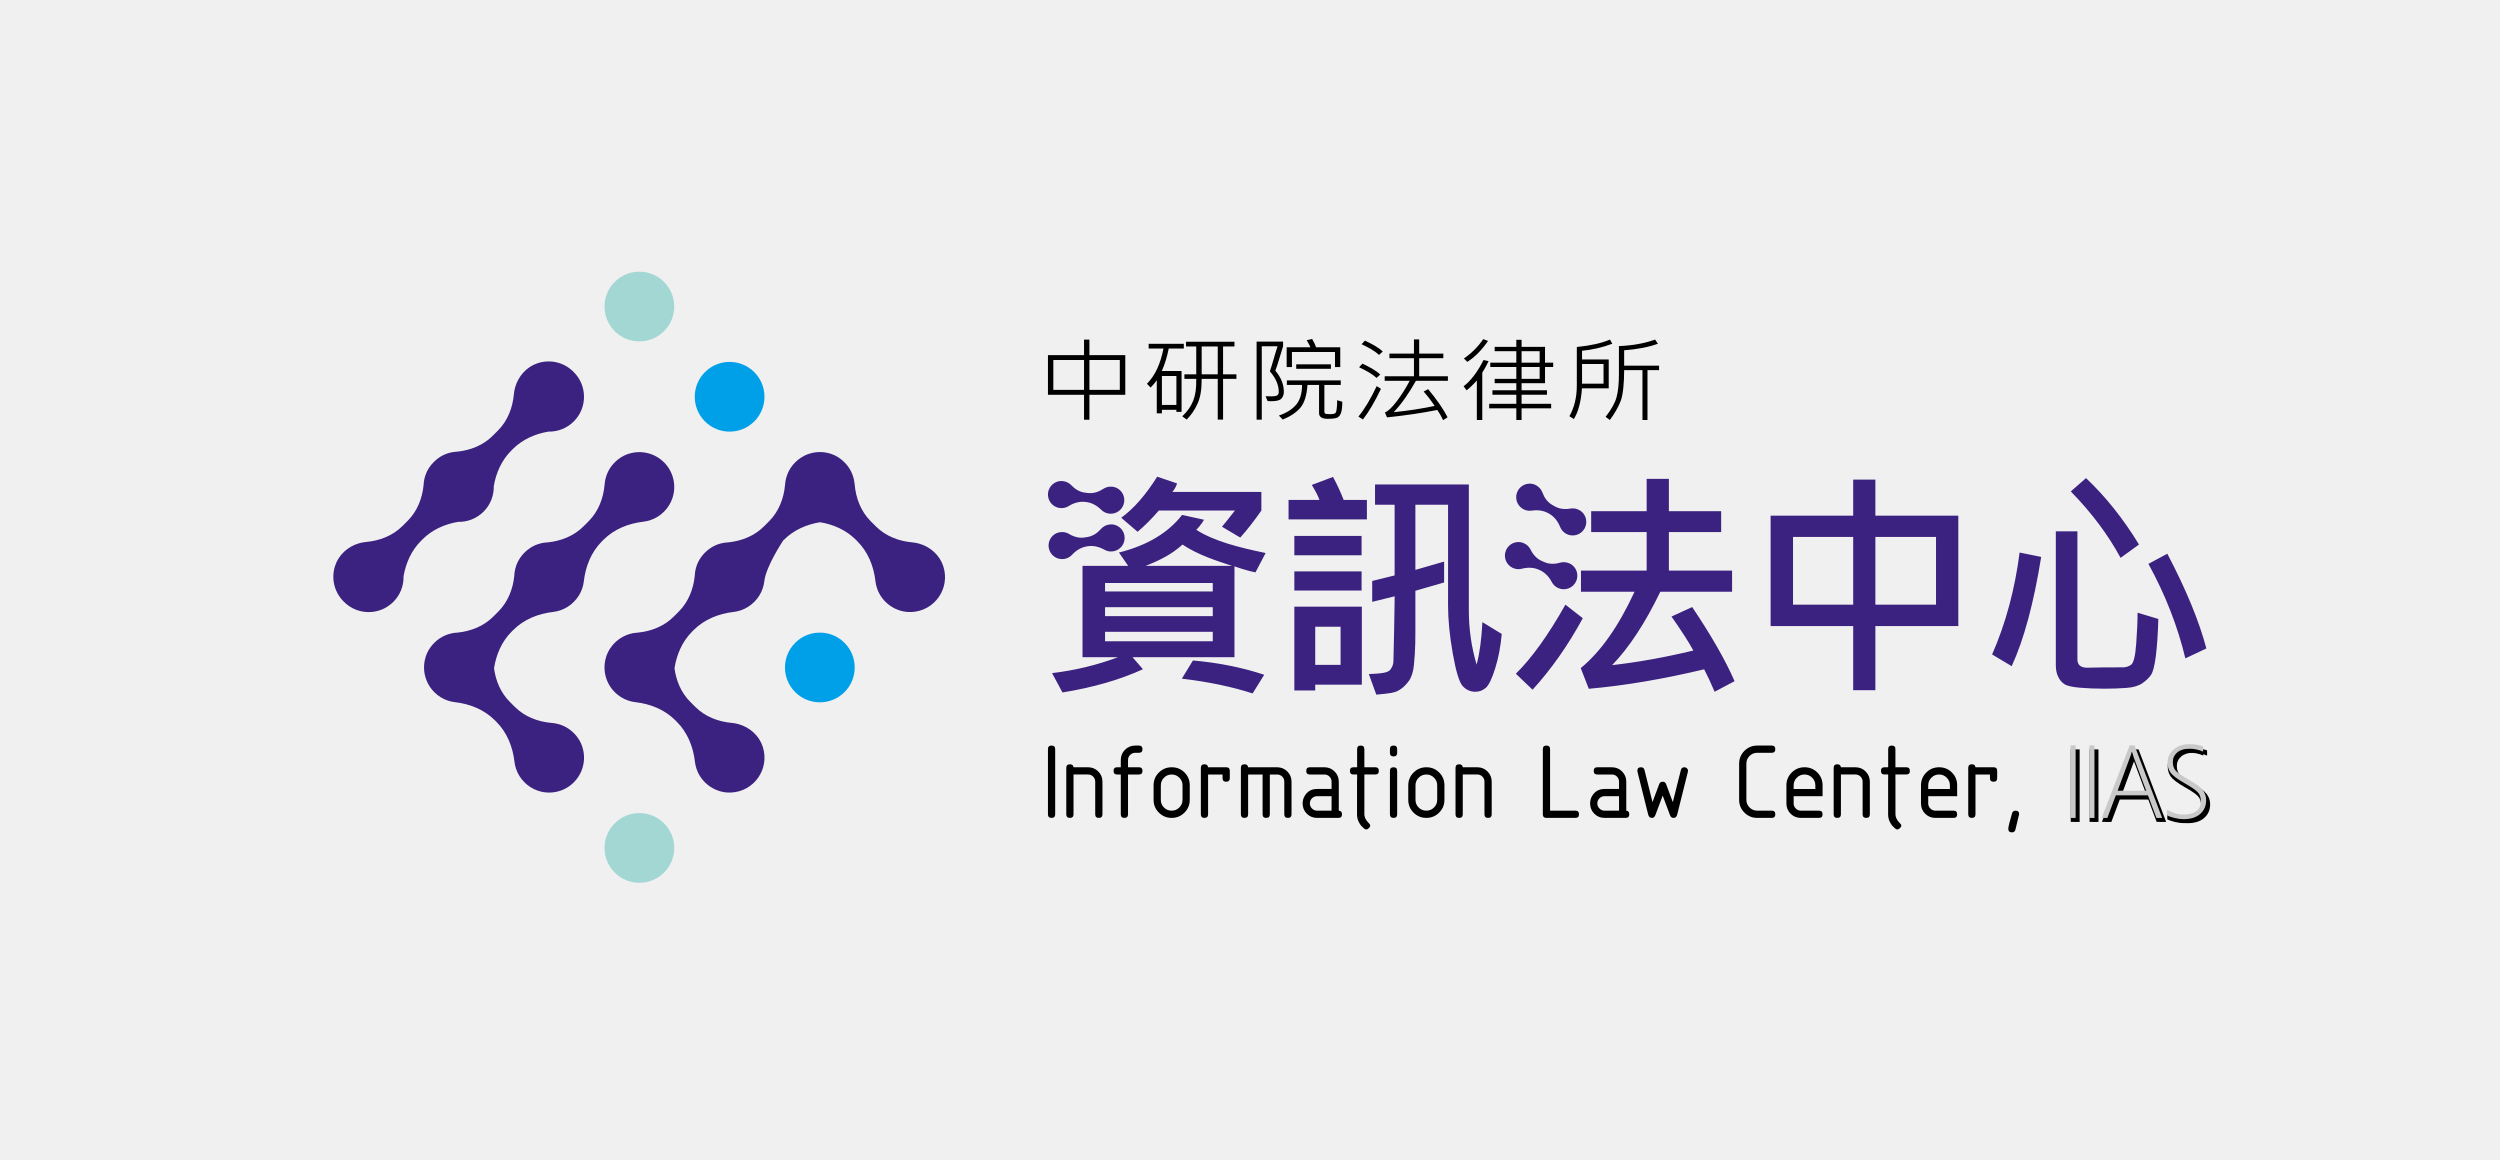
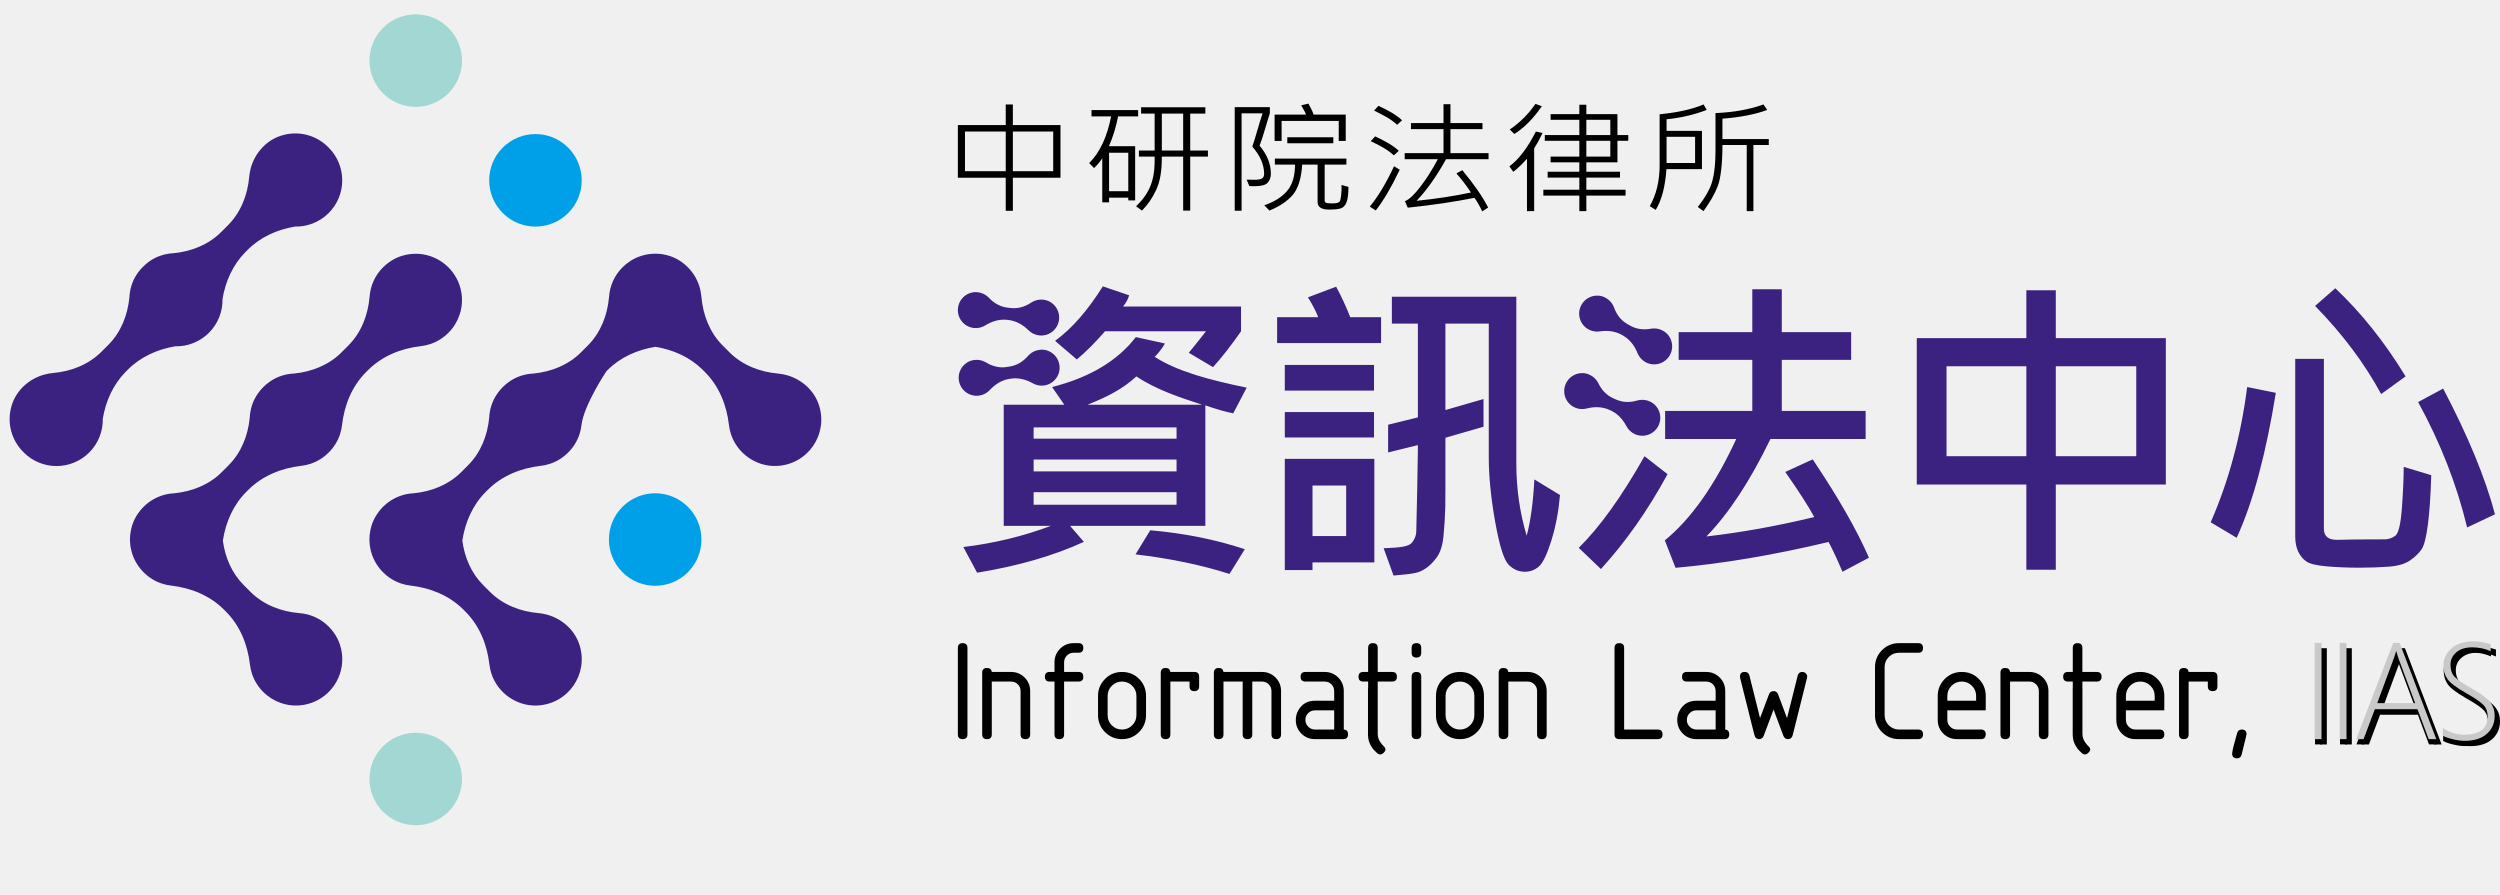
- <svg xmlns="http://www.w3.org/2000/svg" width="100%" height="100%" viewBox="0 0 690 320" version="1.1" xml:space="preserve" style="fill-rule:evenodd;clip-rule:evenodd;stroke-linejoin:round;stroke-miterlimit:2;">
+ <svg xmlns="http://www.w3.org/2000/svg" width="100%" height="100%" viewBox="90 72 520 186" version="1.1" xml:space="preserve" style="fill-rule:evenodd;clip-rule:evenodd;stroke-linejoin:round;stroke-miterlimit:2;">
  <style>.c1{fill:rgb(59,33,128)}.c2{fill:black}.c3{fill:black}.c4{fill:rgb(201,201,202)}@media (prefers-color-scheme:dark){.c1{fill:white}.c2{fill:rgb(201,201,202)}.c3{fill:rgb(0,160,233)}.c4{fill:rgb(187,184,195)}}</style>
  <path class="c1" d="M304.807,151.72C303.398,150.92 301.799,150.515 300.198,150.768L300.092,150.785L300.002,150.798C299.987,150.801 299.972,150.803 299.956,150.806C298.373,151.061 296.989,151.927 295.9,153.107C295.347,153.71 294.593,154.138 293.722,154.274C291.682,154.593 289.77,153.197 289.451,151.158C289.241,149.827 289.751,148.409 290.963,147.53C291.441,147.182 291.994,146.97 292.568,146.888C293.38,146.761 294.172,146.906 294.851,147.255C294.952,147.304 295.048,147.357 295.14,147.413C296.404,148.176 297.856,148.569 299.315,148.345L299.702,148.285L300.105,148.221C301.564,147.991 302.827,147.175 303.8,146.064C303.869,145.985 303.944,145.907 304.023,145.83C304.564,145.29 305.275,144.91 306.088,144.783C306.66,144.686 307.253,144.72 307.815,144.906C309.236,145.375 310.152,146.569 310.357,147.899C310.676,149.939 309.281,151.851 307.242,152.169C306.368,152.305 305.519,152.128 304.807,151.72ZM303.919,140.689C302.771,139.544 301.336,138.731 299.724,138.552L299.618,138.54L299.528,138.529C299.521,138.529 299.515,138.528 299.508,138.527C297.904,138.347 296.331,138.816 294.961,139.671C294.269,140.107 293.428,140.319 292.552,140.22C290.501,139.989 289.026,138.138 289.258,136.086C289.407,134.747 290.274,133.515 291.675,132.987C292.228,132.778 292.818,132.719 293.393,132.792C294.211,132.885 294.938,133.235 295.501,133.753C295.584,133.826 295.662,133.901 295.735,133.978C296.752,135.048 298.048,135.811 299.516,135.982L299.904,136.026L300.309,136.071C301.777,136.235 303.212,135.783 304.443,134.968C304.53,134.911 304.62,134.856 304.716,134.804C305.381,134.424 306.168,134.244 306.988,134.337C307.566,134.394 308.128,134.584 308.621,134.912C309.867,135.74 310.436,137.134 310.282,138.471C310.049,140.523 308.198,141.997 306.147,141.765C305.269,141.666 304.497,141.27 303.919,140.689ZM430.59,145.421C429.991,143.914 428.996,142.599 427.588,141.794L427.495,141.741L427.416,141.695C427.407,141.69 427.398,141.685 427.389,141.68C425.992,140.882 424.365,140.691 422.772,140.931C421.963,141.056 421.108,140.918 420.343,140.479C418.552,139.452 417.933,137.168 418.96,135.377C419.628,134.207 420.913,133.42 422.409,133.491C422.998,133.519 423.563,133.699 424.062,133.994C424.775,134.403 425.302,135.011 425.613,135.708C425.662,135.81 425.704,135.912 425.741,136.013C426.25,137.398 427.137,138.613 428.416,139.352L428.755,139.547L429.109,139.749C430.392,140.482 431.887,140.636 433.341,140.377C433.443,140.359 433.548,140.345 433.656,140.335C434.417,140.25 435.212,140.398 435.927,140.808C436.435,141.09 436.876,141.488 437.199,141.985C438.013,143.239 437.982,144.744 437.31,145.91C436.283,147.701 433.999,148.32 432.208,147.293C431.442,146.853 430.89,146.183 430.59,145.421ZM428.283,160.621C427.531,159.185 426.406,157.979 424.922,157.325L424.823,157.282C424.823,157.282 424.723,157.237 424.714,157.233C423.241,156.584 421.602,156.562 420.041,156.967C419.25,157.175 418.385,157.126 417.578,156.769C415.691,155.934 414.838,153.726 415.674,151.838C416.217,150.605 417.414,149.689 418.908,149.605C419.498,149.571 420.078,149.691 420.605,149.933C421.355,150.266 421.941,150.814 422.323,151.472C422.383,151.57 422.437,151.669 422.485,151.767C423.134,153.092 424.143,154.208 425.492,154.81L425.849,154.969L426.223,155.134C427.573,155.729 429.078,155.727 430.496,155.319C430.601,155.289 430.709,155.263 430.822,155.241C431.565,155.082 432.364,155.148 433.113,155.479C433.648,155.707 434.128,156.057 434.5,156.518C435.44,157.681 435.565,159.181 435.018,160.41C434.182,162.298 431.974,163.151 430.086,162.315C429.279,161.958 428.661,161.349 428.283,160.621ZM390.643,174.159C390.637,175.814 390.628,177.096 390.618,177.478C390.558,179.648 390.432,181.687 390.238,183.592C390.045,185.498 389.564,186.967 388.798,187.999C388.031,189.031 387.239,189.802 386.421,190.311C385.605,190.821 384.99,191.208 382.376,191.472C381.395,191.572 380.641,191.653 379.855,191.717L377.797,186.031C378.166,186.014 378.574,185.995 379.042,185.974C382.478,185.818 383.337,185.394 383.823,184.702C384.31,184.01 384.562,183.306 384.582,182.589C384.68,178.996 384.89,169.221 384.915,165.645C384.917,165.231 384.917,164.871 384.915,164.58L378.729,166.108L378.729,160.345L384.916,158.816L384.916,139.315L379.51,139.315L379.51,133.714L405.397,133.714L405.397,168.458C405.397,173.624 406.113,178.617 407.547,183.436C408.37,180.397 408.903,176.49 409.142,171.714L414.482,174.97C414.178,178.422 413.575,181.585 412.674,184.462C411.773,187.338 410.905,189.134 410.069,189.851C409.234,190.567 408.274,190.925 407.189,190.925C405.863,190.925 404.718,190.421 403.752,189.411C402.787,188.402 401.864,185.422 400.984,180.473C400.105,175.523 399.665,171.074 399.665,167.122L399.665,139.315L390.646,139.315L390.646,157.288L398.573,154.998L398.573,160.761L390.646,163.052C390.66,163.865 390.659,169.353 390.646,173.348L390.646,174.159L390.643,174.159ZM375.863,188.972L363.001,188.972L363.001,190.567L357.238,190.567L357.238,167.448L375.863,167.448L375.863,188.972ZM370.003,172.984L363.002,172.984L363.002,183.501L370.003,183.501L370.003,172.984ZM375.798,162.987L357.238,162.987L357.238,157.712L375.798,157.712L375.798,162.987ZM375.798,153.251L357.238,153.251L357.238,147.91L375.798,147.91L375.798,153.251ZM377.264,143.352L355.642,143.352L355.642,137.979L364.174,137.979C363.826,136.959 363.12,135.581 362.057,133.845L367.918,131.63C369.091,133.823 370.067,135.94 370.849,137.979L377.264,137.979L377.264,143.352ZM540.494,172.786L517.604,172.786L517.604,190.502L511.482,190.502L511.482,172.786L488.689,172.786L488.689,142.328L511.482,142.328L511.482,132.379L517.604,132.379L517.604,142.328L540.494,142.328L540.494,172.786ZM511.482,148.189L494.876,148.189L494.876,166.892L511.482,166.892L511.482,148.189ZM534.341,148.189L517.604,148.189L517.604,166.892L534.341,166.892L534.341,148.189ZM608.955,178.975L603.159,181.71C601.031,172.832 597.634,164.138 592.967,155.628L598.177,152.827C603.366,162.705 606.957,171.42 608.955,178.975ZM590.363,150.288L585.282,153.967C581.831,147.585 577.25,141.475 571.541,135.635L575.741,131.956C581.147,137.057 586.02,143.168 590.363,150.288ZM595.702,170.834C595.571,175.089 595.338,178.519 595.001,181.124C594.666,183.729 594.232,185.434 593.699,186.236C593.168,187.039 592.375,187.81 591.323,188.548C590.269,189.286 588.788,189.725 586.877,189.867C584.968,190.008 582.927,190.079 580.756,190.079C578.347,190.079 576.078,189.985 573.951,189.801C571.823,189.617 570.407,189.275 569.701,188.776C568.995,188.276 568.437,187.592 568.024,186.724C567.612,185.857 567.406,184.804 567.406,183.567L567.406,146.641L573.365,146.641L573.365,181.97C573.365,183.577 574.336,184.348 576.279,184.283C578.221,184.217 581.473,184.185 586.031,184.185C586.748,184.185 587.458,183.951 588.164,183.485C588.87,183.018 589.347,181.07 589.597,177.64C589.846,174.211 589.971,171.367 589.971,169.108L595.702,170.834ZM563.368,153.707C561.305,166.515 558.592,176.565 555.227,183.859L549.823,180.636C553.578,172.061 556.107,162.683 557.41,152.502L563.368,153.707ZM348.92,186.236L345.728,191.381C339.911,189.514 333.398,188.158 326.191,187.31L329.252,182.296C336.286,182.904 342.841,184.217 348.92,186.236ZM348.138,140.91C346.076,143.863 344.133,146.348 342.309,148.367L337.263,145.371C337.826,144.72 339.021,143.233 340.844,140.91L319.841,140.91C317.801,143.254 315.847,145.208 313.98,146.772L309.454,142.897C312.906,140.4 316.216,136.623 319.385,131.565L324.856,133.421C324.661,134.181 324.237,134.962 323.586,135.765L348.138,135.765L348.138,140.91ZM349.31,152.632L346.51,157.973C344.794,157.626 342.863,157.072 340.714,156.312L340.714,181.385L312.58,181.385L315.445,184.706C309.172,187.593 301.77,189.731 293.239,191.121L290.373,185.78C296.711,185.021 302.779,183.555 308.576,181.385L298.774,181.385L298.774,156.182L311.376,156.182L308.836,152.502C316.629,150.527 322.435,147.065 326.256,142.115L332.313,143.45C331.662,144.644 330.506,145.921 330.18,146.225C334.912,149.285 341.734,151.07 349.31,152.632ZM334.723,167.578L304.994,167.578L304.994,170.052L334.723,170.052L334.723,167.578ZM334.723,160.903L304.994,160.903L304.994,163.247L334.723,163.247L334.723,160.903ZM334.723,174.384L304.994,174.384L304.994,176.989L334.723,176.989L334.723,174.384ZM340.063,156.182C335.59,154.727 330.582,153.118 326.371,150.296C323.592,152.813 320.645,154.423 316.195,156.182L340.063,156.182ZM478.742,188.006L473.235,190.924C472.228,188.542 471.267,186.476 470.348,184.727C459.003,187.437 448.39,189.23 438.51,190.104L436.28,184.399C441.766,179.918 446.719,172.89 451.134,163.316L436.346,163.316L436.346,157.479L454.479,157.479L454.479,146.855L439.166,146.855L439.166,141.084L454.479,141.084L454.479,132.166L460.611,132.166L460.611,141.084L475.038,141.084L475.038,146.855L460.611,146.855L460.611,157.479L478.054,157.479L478.054,163.316L458.249,163.316C454.03,172.038 449.593,178.793 444.937,183.58C452.085,182.771 459.561,181.426 467.365,179.547C466.097,177.208 464.086,174.083 461.332,170.169L467.037,167.546C472.327,175.415 476.229,182.236 478.742,188.006ZM436.848,170.629C432.77,178.132 428.151,184.707 422.993,190.358L418.376,185.948C422.746,181.655 427.306,175.303 432.059,166.889L436.848,170.629Z" />
  <path class="c2" d="M310.58,108.967L300.676,108.967L300.676,115.852L299.193,115.852L299.193,108.967L289.234,108.967L289.234,98.009L299.193,98.009L299.193,93.722L300.676,93.722L300.676,98.009L310.58,98.009L310.58,108.967ZM309.068,99.355L300.676,99.355L300.676,107.607L309.068,107.607L309.068,99.355ZM299.193,99.355L290.717,99.355L290.717,107.607L299.193,107.607L299.193,99.355ZM341.249,104.573L337.567,104.573L337.567,115.802L336.098,115.802L336.098,104.573L331.661,104.573C331.661,107.75 331.276,109.756 330.507,111.443C329.738,113.132 328.744,114.583 327.526,115.802L326.303,114.901C327.732,113.559 328.744,112.111 329.34,110.554C329.935,108.998 330.209,107.29 330.164,104.573L326.894,104.573L326.894,103.313L330.164,103.313L330.164,95.624L327.348,95.624L327.348,94.314L340.713,94.314L340.713,95.624L337.567,95.624L337.567,103.313L341.249,103.313L341.249,104.573ZM336.098,95.624L331.662,95.624L331.662,103.313L336.098,103.313L336.098,95.624ZM326.73,96.204L322.567,96.204C322.128,98.443 321.491,100.51 320.658,102.403L326.112,102.403L326.112,113.679L324.684,113.679L324.684,113.11L320.686,113.11L320.686,114.085L319.271,114.085L319.271,104.936C318.75,105.7 318.182,106.376 317.568,106.96L316.551,105.923C318.767,103.717 320.287,100.477 321.112,96.204L317.032,96.204L317.032,94.896L326.73,94.896L326.73,96.204ZM324.684,103.775L320.687,103.775L320.687,111.763L324.684,111.763L324.684,103.775ZM367.329,101.798L357.755,101.798L357.755,100.55L367.329,100.55L367.329,101.798ZM369.911,101.317L368.456,101.317L368.456,97.16L356.574,97.16L356.574,101.317L355.118,101.317L355.118,95.839L361.643,95.839C361.468,95.221 361.138,94.838 360.654,93.907L362.151,93.549C362.563,94.364 362.92,94.866 363.222,95.839L369.911,95.839L369.911,101.317ZM370.475,110.875C370.475,112.209 370.365,113.209 370.145,113.876C369.925,114.542 369.589,114.995 369.136,115.235C368.682,115.473 367.782,115.593 366.436,115.593C364.852,115.593 364.06,115.065 364.06,114.012L364.06,106.244L360.859,106.244C360.667,109.102 360.023,111.184 358.929,112.492C357.835,113.802 356.208,114.904 354.047,115.802L352.975,114.691C355.072,113.975 356.661,112.975 357.741,111.69C358.822,110.406 359.362,108.591 359.362,106.244L355.172,106.244L355.172,104.985L370.049,104.985L370.049,106.244L365.529,106.244L365.529,113.728C365.529,113.859 365.594,113.989 365.723,114.117C365.85,114.244 366.263,114.308 366.958,114.308C367.581,114.308 367.998,114.269 368.208,114.191C368.419,114.113 368.574,114.01 368.675,113.881C368.776,113.755 368.868,113.349 368.95,112.666C369.032,111.983 369.065,111.25 369.047,110.468L370.475,110.875ZM351.991,102.301C353.557,104.153 354.34,106.097 354.34,108.13C354.34,108.887 354.12,109.51 353.68,110.001C353.241,110.491 352.316,110.735 350.906,110.735C350.548,110.735 350.2,110.723 349.862,110.699L349.298,109.365L350.864,109.39C351.725,109.39 352.287,109.289 352.547,109.087C352.809,108.886 352.939,108.579 352.939,108.166C352.939,106.265 352.119,104.372 350.48,102.486C351.093,100.807 351.798,97.995 352.604,95.574L348.25,95.574L348.25,115.827L346.821,115.827L346.821,94.29L354.129,94.29L354.129,95.574C353.47,97.567 352.76,100.318 351.991,102.301ZM399.619,105.108L390.787,105.108C388.79,108.682 386.748,111.566 384.66,113.765C388.68,113.362 392.448,112.785 395.966,112.036C394.985,110.562 393.973,109.241 392.929,108.072L394.166,107.405C396.592,110.328 398.383,112.917 399.537,115.173L398.3,115.963C397.778,114.843 397.243,113.905 396.694,113.147C392.554,113.978 387.93,114.662 382.819,115.197L382.229,113.839C383.09,113.518 384.171,112.506 385.471,110.801C386.771,109.097 387.972,107.2 389.07,105.108L382.175,105.108L382.175,103.848L390.251,103.848L390.251,98.859L383.479,98.859L383.479,97.599L390.251,97.599L390.251,93.673L391.694,93.673L391.694,97.599L398.356,97.599L398.356,98.859L391.694,98.859L391.694,103.848L399.619,103.848L399.619,105.108ZM380.949,103.375L379.92,104.313C378.619,103.102 377.014,102.275 375.111,101.355L376.031,100.365C377.984,101.288 379.658,102.163 380.949,103.375ZM381.638,97.02L380.608,97.958C379.308,96.748 377.703,95.92 375.8,95L376.72,94.011C378.673,94.934 380.348,95.809 381.638,97.02ZM381.144,107.306C379.432,110.904 377.77,113.727 376.158,115.778L374.921,114.975C376.634,112.9 378.314,110.101 379.963,106.577L381.144,107.306ZM428.681,101.284L426.428,101.284L426.428,105.759L419.958,105.759L419.958,107.718L426.965,107.718L426.965,108.94L419.958,108.94L419.958,111.458L428.117,111.458L428.117,112.692L419.958,112.692L419.958,115.914L418.503,115.914L418.503,112.692L411.016,112.692L411.016,111.458L418.503,111.458L418.503,108.94L411.909,108.94L411.909,107.718L418.503,107.718L418.503,105.759L412.528,105.759L412.528,104.573L418.503,104.573L418.503,101.284L411.318,101.284L411.318,100.098L418.503,100.098L418.503,96.923L412.528,96.923L412.528,95.738L418.503,95.738L418.503,93.784L419.958,93.784L419.958,95.738L426.428,95.738L426.428,100.098L428.681,100.098L428.681,101.284ZM424.945,96.923L419.959,96.923L419.959,100.098L424.945,100.098L424.945,96.923ZM424.945,101.284L419.959,101.284L419.959,104.574L424.945,104.574L424.945,101.284ZM410.7,94.105C408.869,96.731 406.96,98.654 404.973,99.872L404.039,98.933C406.136,97.509 407.917,95.73 409.382,93.599L410.7,94.105ZM410.852,99.674C410.247,100.934 409.666,101.995 409.107,102.86L409.107,115.914L407.61,115.914L407.61,105.009C406.657,106.095 405.709,107.005 404.767,107.739L403.956,106.603C405.925,105.129 407.761,102.716 409.464,99.366L410.852,99.674ZM457.908,102.155L454.707,102.155L454.707,115.914L453.32,115.914L453.32,102.155L448.265,102.155C448.274,105.622 447.956,108.995 447.31,110.665C446.665,112.336 445.668,114.086 444.322,115.914L443.141,115.049C444.735,113.024 445.747,111.211 446.177,109.61C446.608,108.008 446.823,105.886 446.823,103.243L446.823,95.525C450.642,95.36 453.97,94.759 456.809,93.722L457.578,94.87C455.078,95.793 451.973,96.397 448.265,96.686L448.265,100.92L457.908,100.92L457.908,102.155ZM444.996,94.87C442.322,95.883 439.538,96.529 436.644,96.81L436.644,99.22L444.007,99.22L444.007,107.183L436.617,107.183C436.369,110.814 435.627,113.638 434.391,115.654L433.155,114.876C434.52,112.481 435.202,109.636 435.202,106.343L435.202,95.772C439.011,95.393 442.061,94.709 444.35,93.722L444.996,94.87ZM442.579,100.456L436.644,100.456L436.644,105.898L442.579,105.898L442.579,100.456Z" />
  <path class="c2" d="M543.236,224.742L543.236,211.942C543.236,211.276 543.569,210.943 544.235,210.943C544.84,210.943 545.169,211.217 545.226,211.765L550.224,211.765C550.89,211.765 551.223,212.098 551.223,212.763L551.223,214.76C551.223,215.425 550.89,215.757 550.224,215.757C549.559,215.757 549.226,215.425 549.226,214.76L549.226,213.762L545.233,213.762L545.233,224.742C545.233,225.407 544.901,225.74 544.235,225.74C543.569,225.74 543.236,225.407 543.236,224.742ZM521.138,215.147L521.138,213.761L520.139,213.761C519.474,213.761 519.142,213.429 519.142,212.762C519.142,212.098 519.474,211.765 520.139,211.765L521.138,211.765L521.138,206.773C521.138,206.108 521.471,205.776 522.136,205.776C522.801,205.776 523.135,206.108 523.135,206.773L523.135,211.765L526.13,211.765C526.795,211.765 527.127,212.098 527.127,212.762C527.127,213.429 526.795,213.761 526.13,213.761L523.135,213.761L523.135,215.192C523.142,215.254 523.146,215.32 523.146,215.389L523.146,224.727C523.146,226.134 524.395,227.211 524.395,227.211C524.883,227.7 524.883,228.07 524.395,228.558C523.906,229.047 523.419,229.047 522.93,228.558L522.198,227.826C521.614,226.997 521.138,226.231 521.122,224.727L521.122,215.389C521.122,215.303 521.127,215.222 521.138,215.147ZM506.095,224.742L506.095,211.942C506.095,211.276 506.427,210.943 507.094,210.943C507.698,210.943 508.028,211.217 508.084,211.765L512.084,211.765C513.204,211.765 514.15,212.151 514.92,212.923C515.691,213.693 516.077,214.639 516.077,215.757L516.077,224.742C516.077,225.407 515.745,225.741 515.079,225.741C514.414,225.741 514.082,225.407 514.082,224.742L514.082,215.757C514.082,215.193 513.889,214.72 513.506,214.337C513.122,213.953 512.649,213.761 512.084,213.761L508.092,213.761L508.092,224.742C508.092,225.407 507.759,225.741 507.094,225.741C506.427,225.741 506.095,225.407 506.095,224.742ZM448.684,225.74L442.861,225.74C441.742,225.74 440.797,225.354 440.025,224.583C439.253,223.812 438.868,222.867 438.868,221.748C438.868,221.022 439.044,220.351 439.398,219.736C440.154,218.415 441.309,217.754 442.861,217.754L446.854,217.754L446.854,215.757C446.854,215.193 446.663,214.72 446.279,214.336C445.896,213.953 445.422,213.762 444.858,213.762L440.865,213.762C440.199,213.762 439.866,213.428 439.866,212.763C439.866,212.098 440.199,211.765 440.865,211.765L444.858,211.765C445.977,211.765 446.922,212.15 447.693,212.922C448.465,213.694 448.851,214.638 448.851,215.757L448.851,223.75C449.406,223.803 449.683,224.133 449.683,224.741C449.683,225.408 449.35,225.74 448.684,225.74ZM446.854,219.751L442.861,219.751C442.307,219.751 441.835,219.945 441.447,220.333C441.059,220.721 440.865,221.193 440.865,221.748C440.865,222.291 441.061,222.76 441.455,223.154C441.847,223.548 442.316,223.744 442.861,223.744L446.854,223.744L446.854,219.751ZM401.726,224.742L401.726,211.942C401.726,211.276 402.059,210.943 402.725,210.943C403.329,210.943 403.659,211.217 403.715,211.765L407.715,211.765C408.835,211.765 409.781,212.151 410.552,212.923C411.323,213.693 411.709,214.639 411.709,215.757L411.709,224.742C411.709,225.407 411.376,225.741 410.711,225.741C410.046,225.741 409.713,225.407 409.713,224.742L409.713,215.757C409.713,215.193 409.521,214.72 409.138,214.337C408.754,213.953 408.28,213.761 407.715,213.761L403.723,213.761L403.723,224.742C403.723,225.407 403.39,225.741 402.725,225.741C402.059,225.741 401.726,225.407 401.726,224.742ZM374.568,215.087L374.568,213.761L373.569,213.761C372.904,213.761 372.571,213.429 372.571,212.762C372.571,212.098 372.904,211.765 373.569,211.765L374.568,211.765L374.568,206.773C374.568,206.108 374.9,205.776 375.566,205.776C376.231,205.776 376.565,206.108 376.565,206.773L376.565,211.765L379.559,211.765C380.224,211.765 380.557,212.098 380.557,212.762C380.557,213.429 380.224,213.761 379.559,213.761L376.565,213.761L376.565,224.742C376.573,226.141 377.814,227.211 377.814,227.211C378.302,227.7 378.302,228.07 377.814,228.558C377.326,229.047 376.838,229.047 376.35,228.558L375.618,227.826C375.034,226.997 374.557,226.231 374.541,224.727L374.541,215.389C374.541,215.28 374.55,215.179 374.568,215.087ZM369.394,225.74L363.517,225.74C362.398,225.74 361.454,225.354 360.682,224.583C359.91,223.812 359.524,222.867 359.524,221.748C359.524,221.022 359.701,220.351 360.054,219.736C360.81,218.415 361.965,217.754 363.517,217.754L367.511,217.754L367.511,215.757C367.511,215.193 367.319,214.72 366.935,214.336C366.553,213.953 366.079,213.762 365.514,213.762L361.522,213.762C360.855,213.762 360.523,213.428 360.523,212.763C360.523,212.098 360.855,211.765 361.522,211.765L365.514,211.765C366.633,211.765 367.579,212.15 368.349,212.922C369.121,213.694 369.507,214.638 369.507,215.757L369.507,223.746C370.098,223.782 370.393,224.114 370.393,224.741C370.393,225.408 370.061,225.74 369.394,225.74ZM367.511,219.751L363.517,219.751C362.963,219.751 362.491,219.945 362.103,220.333C361.715,220.721 361.522,221.193 361.522,221.748C361.522,222.291 361.717,222.76 362.111,223.154C362.504,223.548 362.973,223.744 363.517,223.744L367.511,223.744L367.511,219.751ZM344.475,211.765L352.469,211.765C353.587,211.765 354.532,212.15 355.304,212.922C356.075,213.694 356.461,214.638 356.461,215.757L356.461,224.742C356.461,225.407 356.129,225.74 355.463,225.74C354.797,225.74 354.464,225.407 354.464,224.742L354.464,215.757C354.464,215.193 354.273,214.72 353.89,214.336C353.507,213.953 353.033,213.762 352.469,213.762L350.472,213.762L350.472,224.742C350.472,225.407 350.139,225.74 349.473,225.74C348.808,225.74 348.475,225.407 348.475,224.742L348.475,213.762L344.483,213.762L344.483,224.742C344.483,225.407 344.149,225.74 343.484,225.74C342.819,225.74 342.485,225.407 342.485,224.742L342.485,212.762L342.486,211.942C342.486,211.276 342.818,210.943 343.485,210.943C344.089,210.943 344.419,211.217 344.475,211.765ZM331.436,224.742L331.436,211.942C331.436,211.276 331.769,210.943 332.435,210.943C333.039,210.943 333.369,211.217 333.425,211.765L338.424,211.765C339.089,211.765 339.423,212.098 339.423,212.763L339.423,214.76C339.423,215.425 339.089,215.757 338.424,215.757C337.759,215.757 337.425,215.425 337.425,214.76L337.425,213.762L333.433,213.762L333.433,224.742C333.433,225.407 333.1,225.74 332.435,225.74C331.769,225.74 331.436,225.407 331.436,224.742ZM294.294,224.742L294.294,211.942C294.294,211.276 294.627,210.943 295.293,210.943C295.897,210.943 296.227,211.217 296.283,211.765L300.283,211.765C301.404,211.765 302.349,212.151 303.12,212.923C303.891,213.693 304.277,214.639 304.277,215.757L304.277,224.742C304.277,225.407 303.944,225.741 303.279,225.741C302.614,225.741 302.281,225.407 302.281,224.742L302.281,215.757C302.281,215.193 302.089,214.72 301.706,214.337C301.322,213.953 300.848,213.761 300.283,213.761L296.291,213.761L296.291,224.742C296.291,225.407 295.958,225.741 295.293,225.741C294.627,225.741 294.294,225.407 294.294,224.742ZM290.232,225.74C289.567,225.74 289.234,225.408 289.234,224.741L289.234,206.773C289.234,206.108 289.567,205.775 290.232,205.775C290.898,205.775 291.231,206.108 291.231,206.773L291.231,224.741C291.231,225.408 290.898,225.74 290.232,225.74ZM308.339,211.765L309.338,211.765L309.338,209.768C309.338,208.649 309.725,207.704 310.502,206.933C311.278,206.161 312.22,205.776 313.33,205.776L314.328,205.776C314.994,205.776 315.327,206.109 315.327,206.774C315.327,207.439 314.994,207.772 314.328,207.772L313.33,207.772C312.776,207.772 312.304,207.966 311.916,208.354C311.528,208.742 311.333,209.214 311.333,209.768L311.333,211.765L314.328,211.765C314.994,211.765 315.327,212.098 315.327,212.763C315.327,213.428 314.994,213.762 314.328,213.762L311.333,213.762L311.333,224.742C311.333,225.407 311.001,225.74 310.335,225.74C309.67,225.74 309.338,225.407 309.338,224.742L309.338,213.762L308.339,213.762C307.674,213.762 307.34,213.428 307.34,212.763C307.34,212.098 307.674,211.765 308.339,211.765ZM318.39,220.749L318.39,216.756C318.39,215.375 318.876,214.197 319.85,213.225C320.822,212.251 322,211.765 323.382,211.765C324.783,211.765 325.965,212.247 326.928,213.209C327.891,214.172 328.373,215.355 328.373,216.756L328.373,220.749C328.373,222.13 327.886,223.308 326.913,224.28C325.94,225.254 324.762,225.74 323.382,225.74C322,225.74 320.822,225.254 319.85,224.28C318.876,223.308 318.39,222.13 318.39,220.749ZM326.376,220.749L326.376,216.756C326.376,215.93 326.083,215.224 325.499,214.639C324.914,214.054 324.208,213.761 323.382,213.761C322.554,213.761 321.848,214.054 321.264,214.639C320.679,215.224 320.387,215.93 320.387,216.756L320.387,220.749C320.387,221.586 320.676,222.294 321.256,222.875C321.836,223.454 322.544,223.744 323.382,223.744C324.208,223.744 324.914,223.451 325.499,222.866C326.083,222.282 326.376,221.577 326.376,220.749ZM383.62,212.763C383.62,212.098 383.953,211.765 384.619,211.765C385.284,211.765 385.617,212.098 385.617,212.763L385.617,224.742C385.617,225.407 385.284,225.74 384.619,225.74C383.953,225.74 383.62,225.407 383.62,224.742L383.62,212.763ZM383.62,207.772L383.62,206.774C383.62,206.109 383.953,205.776 384.619,205.776C385.284,205.776 385.617,206.109 385.617,206.774L385.617,207.772C385.617,208.438 385.284,208.771 384.619,208.771C383.953,208.771 383.62,208.438 383.62,207.772ZM388.681,220.749L388.681,216.756C388.681,215.375 389.166,214.197 390.14,213.225C391.113,212.251 392.29,211.765 393.672,211.765C395.074,211.765 396.255,212.247 397.218,213.209C398.181,214.172 398.663,215.355 398.663,216.756L398.663,220.749C398.663,222.13 398.176,223.308 397.203,224.28C396.23,225.254 395.053,225.74 393.672,225.74C392.29,225.74 391.113,225.254 390.14,224.28C389.166,223.308 388.681,222.13 388.681,220.749ZM396.667,220.749L396.667,216.756C396.667,215.93 396.374,215.224 395.789,214.639C395.204,214.054 394.498,213.761 393.672,213.761C392.845,213.761 392.139,214.054 391.554,214.639C390.969,215.224 390.677,215.93 390.677,216.756L390.677,220.749C390.677,221.586 390.966,222.294 391.547,222.875C392.126,223.454 392.834,223.744 393.672,223.744C394.498,223.744 395.204,223.451 395.789,222.866C396.374,222.282 396.667,221.577 396.667,220.749ZM425.822,206.773C425.822,206.108 426.155,205.776 426.821,205.776C427.486,205.776 427.819,206.108 427.819,206.773L427.819,223.744L434.807,223.744C435.472,223.744 435.804,224.076 435.804,224.742C435.804,225.408 435.472,225.74 434.807,225.74L426.821,225.74C426.155,225.74 425.822,225.408 425.822,224.742L425.822,206.773ZM461.897,225.74C461.434,225.74 461.111,225.498 460.93,225.014L458.903,219.585L456.876,224.984C456.684,225.488 456.362,225.74 455.908,225.74C455.383,225.74 455.046,225.429 454.895,224.803L451.945,213.005C451.925,212.924 451.915,212.829 451.915,212.717C451.915,212.082 452.247,211.765 452.914,211.765C453.438,211.765 453.76,212.017 453.881,212.522L456.089,221.369L457.95,216.408C458.111,215.974 458.429,215.758 458.903,215.758C459.366,215.758 459.679,215.974 459.84,216.408L461.7,221.385L463.924,212.522C464.055,212.017 464.378,211.765 464.892,211.765C465.154,211.765 465.386,211.859 465.587,212.045C465.789,212.231 465.891,212.456 465.891,212.717C465.891,212.829 465.88,212.924 465.86,213.005L462.896,224.863C462.754,225.448 462.421,225.74 461.897,225.74ZM488.987,205.776C489.652,205.776 489.986,206.108 489.986,206.773C489.986,207.439 489.652,207.772 488.987,207.772L484.995,207.772C484.157,207.772 483.449,208.064 482.869,208.649C482.289,209.233 482,209.939 482,210.767L482,220.749C482,221.577 482.292,222.282 482.877,222.866C483.461,223.451 484.167,223.744 484.995,223.744L488.987,223.744C489.652,223.744 489.986,224.076 489.986,224.742C489.986,225.408 489.652,225.74 488.987,225.74L484.995,225.74C483.613,225.74 482.435,225.254 481.462,224.28C480.489,223.308 480.002,222.13 480.002,220.749L480.002,210.767C480.002,209.385 480.489,208.208 481.462,207.235C482.435,206.262 483.613,205.776 484.995,205.776L488.987,205.776ZM495.046,219.75L495.046,221.747C495.046,222.292 495.242,222.761 495.636,223.154C496.029,223.547 496.498,223.744 497.042,223.744L502.033,223.744C502.699,223.744 503.032,224.076 503.032,224.742C503.032,225.408 502.699,225.74 502.033,225.74L497.042,225.74C495.922,225.74 494.978,225.355 494.206,224.583C493.435,223.812 493.049,222.866 493.049,221.747L493.049,216.756C493.049,215.375 493.536,214.197 494.508,213.225C495.481,212.251 496.659,211.765 498.04,211.765C499.442,211.765 500.624,212.247 501.587,213.209C502.549,214.172 503.032,215.355 503.032,216.756L503.032,219.75L495.046,219.75ZM498.04,213.761C497.213,213.761 496.507,214.054 495.922,214.639C495.338,215.224 495.046,215.93 495.046,216.756L495.046,217.755L501.035,217.755L501.035,216.756C501.035,215.93 500.742,215.224 500.157,214.639C499.573,214.054 498.867,213.761 498.04,213.761ZM532.188,219.75L532.188,221.747C532.188,222.292 532.383,222.761 532.778,223.154C533.171,223.547 533.639,223.744 534.183,223.744L539.175,223.744C539.841,223.744 540.173,224.076 540.173,224.742C540.173,225.408 539.841,225.74 539.175,225.74L534.183,225.74C533.064,225.74 532.12,225.355 531.348,224.583C530.577,223.812 530.191,222.866 530.191,221.747L530.191,216.756C530.191,215.375 530.677,214.197 531.65,213.225C532.623,212.251 533.801,211.765 535.182,211.765C536.584,211.765 537.766,212.247 538.729,213.209C539.691,214.172 540.173,215.355 540.173,216.756L540.173,219.75L532.188,219.75ZM535.182,213.761C534.355,213.761 533.649,214.054 533.064,214.639C532.479,215.224 532.188,215.93 532.188,216.756L532.188,217.755L538.177,217.755L538.177,216.756C538.177,215.93 537.884,215.224 537.299,214.639C536.715,214.054 536.009,213.761 535.182,213.761ZM556.283,223.744C556.948,223.744 557.281,224.071 557.281,224.727C557.281,224.817 556.938,226.234 556.253,228.977C556.132,229.481 555.809,229.733 555.284,229.733C554.619,229.733 554.287,229.4 554.287,228.735C554.287,228.281 554.63,226.869 555.315,224.5C555.456,223.996 555.779,223.744 556.283,223.744Z" />
  <path class="c3" d="M572.935,206.815L572.935,226.835L571.524,226.835L571.524,206.815L572.935,206.815ZM578.132,206.815L578.132,226.835L576.721,226.835L576.721,206.815L578.132,206.815ZM595.233,226.835L592.896,220.608L584.029,220.608L581.69,226.835L580.138,226.835L587.849,206.815L589.189,206.815L596.816,226.835L595.233,226.835ZM588.96,210.082C588.856,209.803 588.77,209.529 588.704,209.259C588.638,209.026 588.566,208.793 588.491,208.56L588.434,208.56C588.272,209.175 588.115,209.673 587.963,210.055L584.528,219.337L592.41,219.337L588.96,210.082ZM598.177,226.122L598.177,224.545C599.642,225.457 601.124,225.913 602.625,225.913C604.223,225.913 605.434,225.59 606.26,224.942C607.087,224.296 607.501,223.391 607.501,222.227C607.501,221.204 607.223,220.387 606.667,219.777C606.11,219.168 604.907,218.337 603.052,217.286C600.983,216.104 599.671,215.115 599.119,214.319C598.568,213.524 598.291,212.604 598.291,211.562C598.291,210.148 598.853,208.947 599.975,207.959C601.094,206.973 602.593,206.48 604.464,206.48C605.681,206.48 606.897,206.68 608.114,207.081L608.114,208.533C606.916,208.001 605.639,207.737 604.279,207.737C602.892,207.737 601.791,208.081 600.978,208.77C600.167,209.458 599.761,210.333 599.761,211.394C599.761,212.418 600.039,213.233 600.594,213.837C601.151,214.442 602.35,215.266 604.194,216.309C606.103,217.37 607.375,218.311 608.007,219.135C608.638,219.959 608.955,220.906 608.955,221.976C608.955,223.511 608.411,224.763 607.322,225.731C606.234,226.7 604.698,227.184 602.711,227.184C602.007,227.184 601.198,227.076 600.281,226.862C599.363,226.648 598.664,226.401 598.177,226.122Z" />
  <path d="M573.981,206.831L573.981,226.85L572.57,226.85L572.57,206.831L573.981,206.831ZM579.178,206.831L579.178,226.85L577.767,226.85L577.767,206.831L579.178,206.831ZM596.278,226.851L593.942,220.624L585.074,220.624L582.735,226.851L581.183,226.851L588.894,206.831L590.234,206.831L597.861,226.851L596.278,226.851ZM590.006,210.098C589.901,209.819 589.815,209.545 589.75,209.275C589.684,209.042 589.611,208.809 589.536,208.576L589.48,208.576C589.318,209.191 589.161,209.689 589.008,210.071L585.573,219.353L593.455,219.353L590.006,210.098ZM599.223,226.138L599.223,224.561C600.687,225.473 602.169,225.929 603.67,225.929C605.268,225.929 606.479,225.606 607.306,224.958C608.132,224.312 608.546,223.407 608.546,222.243C608.546,221.22 608.268,220.403 607.713,219.794C607.155,219.184 605.952,218.353 604.098,217.302C602.028,216.12 600.716,215.131 600.164,214.335C599.614,213.54 599.337,212.619 599.337,211.578C599.337,210.164 599.898,208.963 601.021,207.976C602.14,206.989 603.638,206.497 605.51,206.497C606.726,206.497 607.943,206.696 609.159,207.097L609.159,208.549C607.961,208.017 606.684,207.753 605.325,207.753C603.938,207.753 602.836,208.097 602.024,208.786C601.211,209.474 600.806,210.349 600.806,211.41C600.806,212.434 601.084,213.249 601.64,213.853C602.196,214.458 603.395,215.282 605.239,216.325C607.149,217.385 608.421,218.327 609.052,219.151C609.683,219.976 610,220.922 610,221.992C610,223.528 609.456,224.78 608.367,225.747C607.28,226.716 605.743,227.2 603.757,227.2C603.052,227.2 602.243,227.092 601.326,226.878C600.409,226.664 599.709,226.418 599.223,226.138Z" />
  <path class="c4" d="M572.873,205.724L572.873,225.744L571.462,225.744L571.462,205.724L572.873,205.724ZM578.071,205.724L578.071,225.744L576.66,225.744L576.66,205.724L578.071,205.724ZM595.171,225.744L592.835,219.517L583.967,219.517L581.629,225.744L580.076,225.744L587.787,205.724L589.127,205.724L596.755,225.744L595.171,225.744ZM588.899,208.991C588.794,208.712 588.709,208.438 588.643,208.168C588.577,207.936 588.505,207.702 588.429,207.469L588.373,207.469C588.211,208.084 588.054,208.582 587.901,208.964L584.466,218.246L592.348,218.246L588.899,208.991ZM598.116,225.031L598.116,223.454C599.58,224.366 601.062,224.822 602.563,224.822C604.161,224.822 605.373,224.499 606.198,223.851C607.025,223.205 607.439,222.3 607.439,221.136C607.439,220.113 607.16,219.296 606.606,218.687C606.048,218.077 604.845,217.246 602.991,216.195C600.92,215.013 599.609,214.024 599.057,213.228C598.507,212.433 598.23,211.512 598.23,210.471C598.23,209.057 598.791,207.856 599.913,206.868C601.033,205.882 602.531,205.39 604.403,205.39C605.619,205.39 606.836,205.589 608.052,205.99L608.052,207.442C606.855,206.91 605.578,206.646 604.218,206.646C602.831,206.646 601.73,206.99 600.917,207.679C600.104,208.367 599.699,209.242 599.699,210.303C599.699,211.327 599.978,212.142 600.533,212.746C601.089,213.351 602.288,214.175 604.132,215.218C606.042,216.279 607.314,217.22 607.946,218.044C608.576,218.869 608.893,219.815 608.893,220.885C608.893,222.421 608.349,223.673 607.26,224.64C606.173,225.609 604.636,226.093 602.65,226.093C601.945,226.093 601.136,225.985 600.219,225.771C599.302,225.557 598.602,225.311 598.116,225.031Z" />
  <path class="c1" d="M208.171,166.127C207.119,167.186 205.822,168.009 204.358,168.482C203.723,168.688 203.087,168.824 202.458,168.896C198.312,169.373 194.374,170.961 191.429,173.917L191.235,174.113L191.069,174.278C191.045,174.302 191.021,174.326 190.997,174.35C188.291,177.08 186.748,180.649 186.164,184.441C186.622,187.909 187.997,191.181 190.473,193.668L190.907,194.105L191.927,195.123C194.621,197.804 198.234,199.194 202.021,199.527C202.607,199.578 203.216,199.688 203.848,199.866C206.943,200.733 209.54,203.053 210.526,206.114C212.489,212.21 208.174,218.457 201.739,218.744C197.493,218.934 193.517,216.155 192.21,212.111C192.004,211.476 191.868,210.84 191.795,210.21C191.319,206.064 189.731,202.126 186.773,199.182L186.578,198.988L186.413,198.822C186.391,198.8 186.368,198.777 186.346,198.755C183.409,195.841 179.5,194.272 175.385,193.8C174.756,193.728 174.12,193.592 173.485,193.386C172.048,192.922 170.771,192.12 169.73,191.09C168.34,189.724 167.379,187.953 167.009,186.012C166.97,185.808 166.937,185.603 166.912,185.397C166.744,184.044 166.862,182.622 167.317,181.209C167.597,180.339 168.008,179.528 168.524,178.794C170.216,176.319 173.005,174.733 176.059,174.601C179.759,174.231 183.279,172.843 185.916,170.219L186.34,169.797L187.37,168.764C189.994,166.128 191.382,162.609 191.752,158.91C191.788,158.051 191.941,157.176 192.221,156.305C192.501,155.434 192.912,154.623 193.428,153.889C193.759,153.406 194.138,152.947 194.567,152.518C195.004,152.08 195.473,151.693 195.967,151.357C196.695,150.849 197.499,150.443 198.361,150.165C199.233,149.884 200.108,149.732 200.968,149.696C204.666,149.325 208.184,147.938 210.82,145.314L211.257,144.88L212.274,143.86C214.945,141.177 216.335,137.58 216.675,133.809C216.816,131.553 217.748,129.338 219.471,127.613C219.963,127.119 220.507,126.68 221.091,126.304C221.76,125.864 222.489,125.511 223.265,125.26C225.135,124.636 227.23,124.576 229.307,125.245C230.726,125.702 231.986,126.506 233.016,127.545C233.037,127.565 233.057,127.586 233.078,127.607C233.183,127.711 233.285,127.818 233.385,127.927C234.701,129.368 235.501,131.112 235.784,132.921C235.833,133.202 235.87,133.479 235.893,133.75C236.227,137.536 237.617,141.15 240.298,143.843L240.732,144.28L241.752,145.298C244.445,147.978 248.059,149.369 251.846,149.702C252.432,149.753 253.041,149.863 253.673,150.041C256.768,150.908 259.365,153.228 260.351,156.288C262.314,162.385 257.999,168.632 251.564,168.919C247.318,169.109 243.342,166.33 242.035,162.286C241.829,161.651 241.693,161.015 241.62,160.385C241.143,156.239 239.556,152.301 236.599,149.357L236.403,149.163L236.238,148.997C236.214,148.973 236.19,148.949 236.166,148.924C233.499,146.281 230.031,144.747 226.336,144.133C222.57,144.741 219.034,146.301 216.334,149.013L216.139,149.209C216.139,149.209 211.429,156.256 210.952,160.402C210.88,161.032 210.744,161.668 210.538,162.302C210.064,163.767 209.24,165.066 208.181,166.118L208.171,166.127ZM144.765,215.934C143.702,214.88 142.876,213.579 142.401,212.111C142.195,211.476 142.059,210.84 141.987,210.21C141.51,206.064 139.922,202.126 136.965,199.182C136.965,199.182 136.557,198.774 136.533,198.75C133.596,195.839 129.689,194.272 125.577,193.8C124.947,193.728 124.311,193.592 123.676,193.386C122.233,192.92 120.952,192.113 119.908,191.076C119.893,191.061 119.877,191.045 119.861,191.029C118.998,190.167 118.332,189.181 117.865,188.129C117.568,187.465 117.346,186.764 117.205,186.04C117.163,185.822 117.128,185.602 117.101,185.381C116.936,184.032 117.055,182.617 117.508,181.209C117.789,180.337 118.201,179.525 118.718,178.79C119.051,178.303 119.431,177.845 119.854,177.422C120.738,176.537 121.752,175.859 122.835,175.391C123.899,174.927 125.053,174.653 126.248,174.601C129.949,174.231 133.469,172.844 136.107,170.218L136.531,169.797L137.561,168.764C140.186,166.128 141.573,162.609 141.943,158.91C141.98,158.05 142.132,157.176 142.412,156.305C142.689,155.446 143.093,154.645 143.599,153.918C143.935,153.424 144.321,152.955 144.758,152.517C145.208,152.067 145.691,151.67 146.2,151.328C146.918,150.833 147.707,150.438 148.552,150.165C149.424,149.884 150.299,149.732 151.159,149.696C154.857,149.325 158.375,147.938 161.011,145.314L161.436,144.892L162.466,143.86C165.146,141.166 166.536,137.553 166.87,133.766C167.02,131.526 167.95,129.328 169.662,127.614C170.1,127.176 170.569,126.789 171.062,126.453C171.791,125.944 172.594,125.539 173.456,125.261C175.844,124.492 178.254,124.686 180.321,125.593C181.391,126.06 182.393,126.731 183.269,127.606C183.381,127.719 183.491,127.833 183.597,127.95C185.026,129.523 185.841,131.455 186.042,133.438C186.063,133.639 186.078,133.842 186.087,134.048C186.141,135.256 185.955,136.442 185.567,137.551C185.107,138.889 184.343,140.145 183.276,141.213C182.223,142.277 180.922,143.103 179.454,143.577C178.819,143.783 178.183,143.919 177.553,143.992C173.407,144.469 169.469,146.056 166.525,149.013L166.331,149.209L166.165,149.374C166.141,149.398 166.117,149.422 166.093,149.446C163.182,152.382 161.616,156.289 161.143,160.402C161.071,161.032 160.935,161.667 160.729,162.302C160.255,163.767 159.432,165.066 158.372,166.118L158.362,166.127C157.311,167.186 156.013,168.008 154.55,168.482C153.915,168.688 153.279,168.824 152.649,168.896C148.503,169.373 144.565,170.961 141.621,173.917L141.426,174.113C141.426,174.113 141.216,174.323 141.193,174.346C138.484,177.076 136.939,180.647 136.355,184.441C136.814,187.909 138.189,191.181 140.664,193.668L141.086,194.093L142.119,195.123C144.812,197.803 148.426,199.193 152.212,199.527C154.453,199.677 156.651,200.607 158.365,202.32C158.802,202.757 159.189,203.226 159.525,203.719C160.034,204.448 160.44,205.251 160.718,206.113C161.485,208.498 161.293,210.905 160.389,212.969C159.922,214.043 159.25,215.048 158.372,215.926C158.207,216.092 158.036,216.251 157.86,216.403C156.334,217.726 154.49,218.489 152.598,218.692C152.378,218.717 152.156,218.734 151.931,218.744C150.704,218.799 149.5,218.606 148.377,218.207C147.058,217.745 145.82,216.987 144.765,215.934ZM94.908,166.076C92.406,163.631 91.287,159.877 92.478,156.179C93.464,153.118 96.061,150.798 99.156,149.931C99.788,149.754 100.396,149.644 100.983,149.592C104.77,149.259 108.383,147.869 111.077,145.188L111.513,144.754L112.531,143.734C115.155,141.098 116.542,137.58 116.913,133.881C116.949,133.021 117.101,132.146 117.382,131.274C117.85,129.821 118.681,128.535 119.757,127.492C120.797,126.425 122.077,125.6 123.522,125.135C124.393,124.854 125.267,124.702 126.127,124.666C129.826,124.295 133.344,122.908 135.981,120.284L136.43,119.837L137.435,118.829C140.116,116.136 141.506,112.522 141.84,108.736C141.891,108.149 142.001,107.541 142.179,106.909C143.046,103.814 145.366,101.217 148.426,100.23C152.145,99.033 155.92,100.171 158.364,102.703C162.123,106.458 162.128,112.55 158.372,116.309C156.436,118.246 153.881,119.186 151.343,119.128C147.635,119.752 144.158,121.308 141.495,123.983L141.3,124.178L141.134,124.343C141.11,124.368 141.085,124.392 141.061,124.417C138.431,127.07 136.899,130.517 136.28,134.192C136.338,136.726 135.401,139.279 133.468,141.213C131.532,143.15 128.977,144.09 126.44,144.032C122.731,144.657 119.254,146.212 116.59,148.887L116.396,149.083L116.23,149.247C116.206,149.272 116.182,149.296 116.158,149.32C113.528,151.974 111.996,155.42 111.376,159.094C111.434,161.629 110.497,164.182 108.563,166.117C104.807,169.877 98.716,169.88 94.957,166.125C94.941,166.109 94.924,166.092 94.908,166.076Z" />
  <path d="M208.181,116.309C204.425,120.068 198.333,120.071 194.574,116.316C190.814,112.56 190.811,106.469 194.567,102.71C198.322,98.95 204.414,98.946 208.173,102.702C211.932,106.457 211.937,112.55 208.181,116.309ZM233.085,191.022C229.329,194.781 223.237,194.784 219.478,191.029C215.718,187.273 215.715,181.182 219.471,177.423C223.226,173.663 229.319,173.659 233.078,177.415C236.838,181.17 236.841,187.263 233.085,191.022Z" style="fill:rgb(0,160,233);" />
  <path d="M183.276,91.405C179.52,95.164 173.429,95.167 169.67,91.412C165.909,87.656 165.906,81.565 169.662,77.805C173.417,74.045 179.51,74.042 183.269,77.798C187.029,81.553 187.032,87.646 183.276,91.405ZM183.276,240.831C179.521,244.59 173.429,244.593 169.67,240.838C165.91,237.082 165.907,230.99 169.663,227.231C173.417,223.471 179.51,223.468 183.269,227.224C187.029,230.979 187.032,237.071 183.276,240.831Z" style="fill:rgb(162,215,212);" />
</svg>
